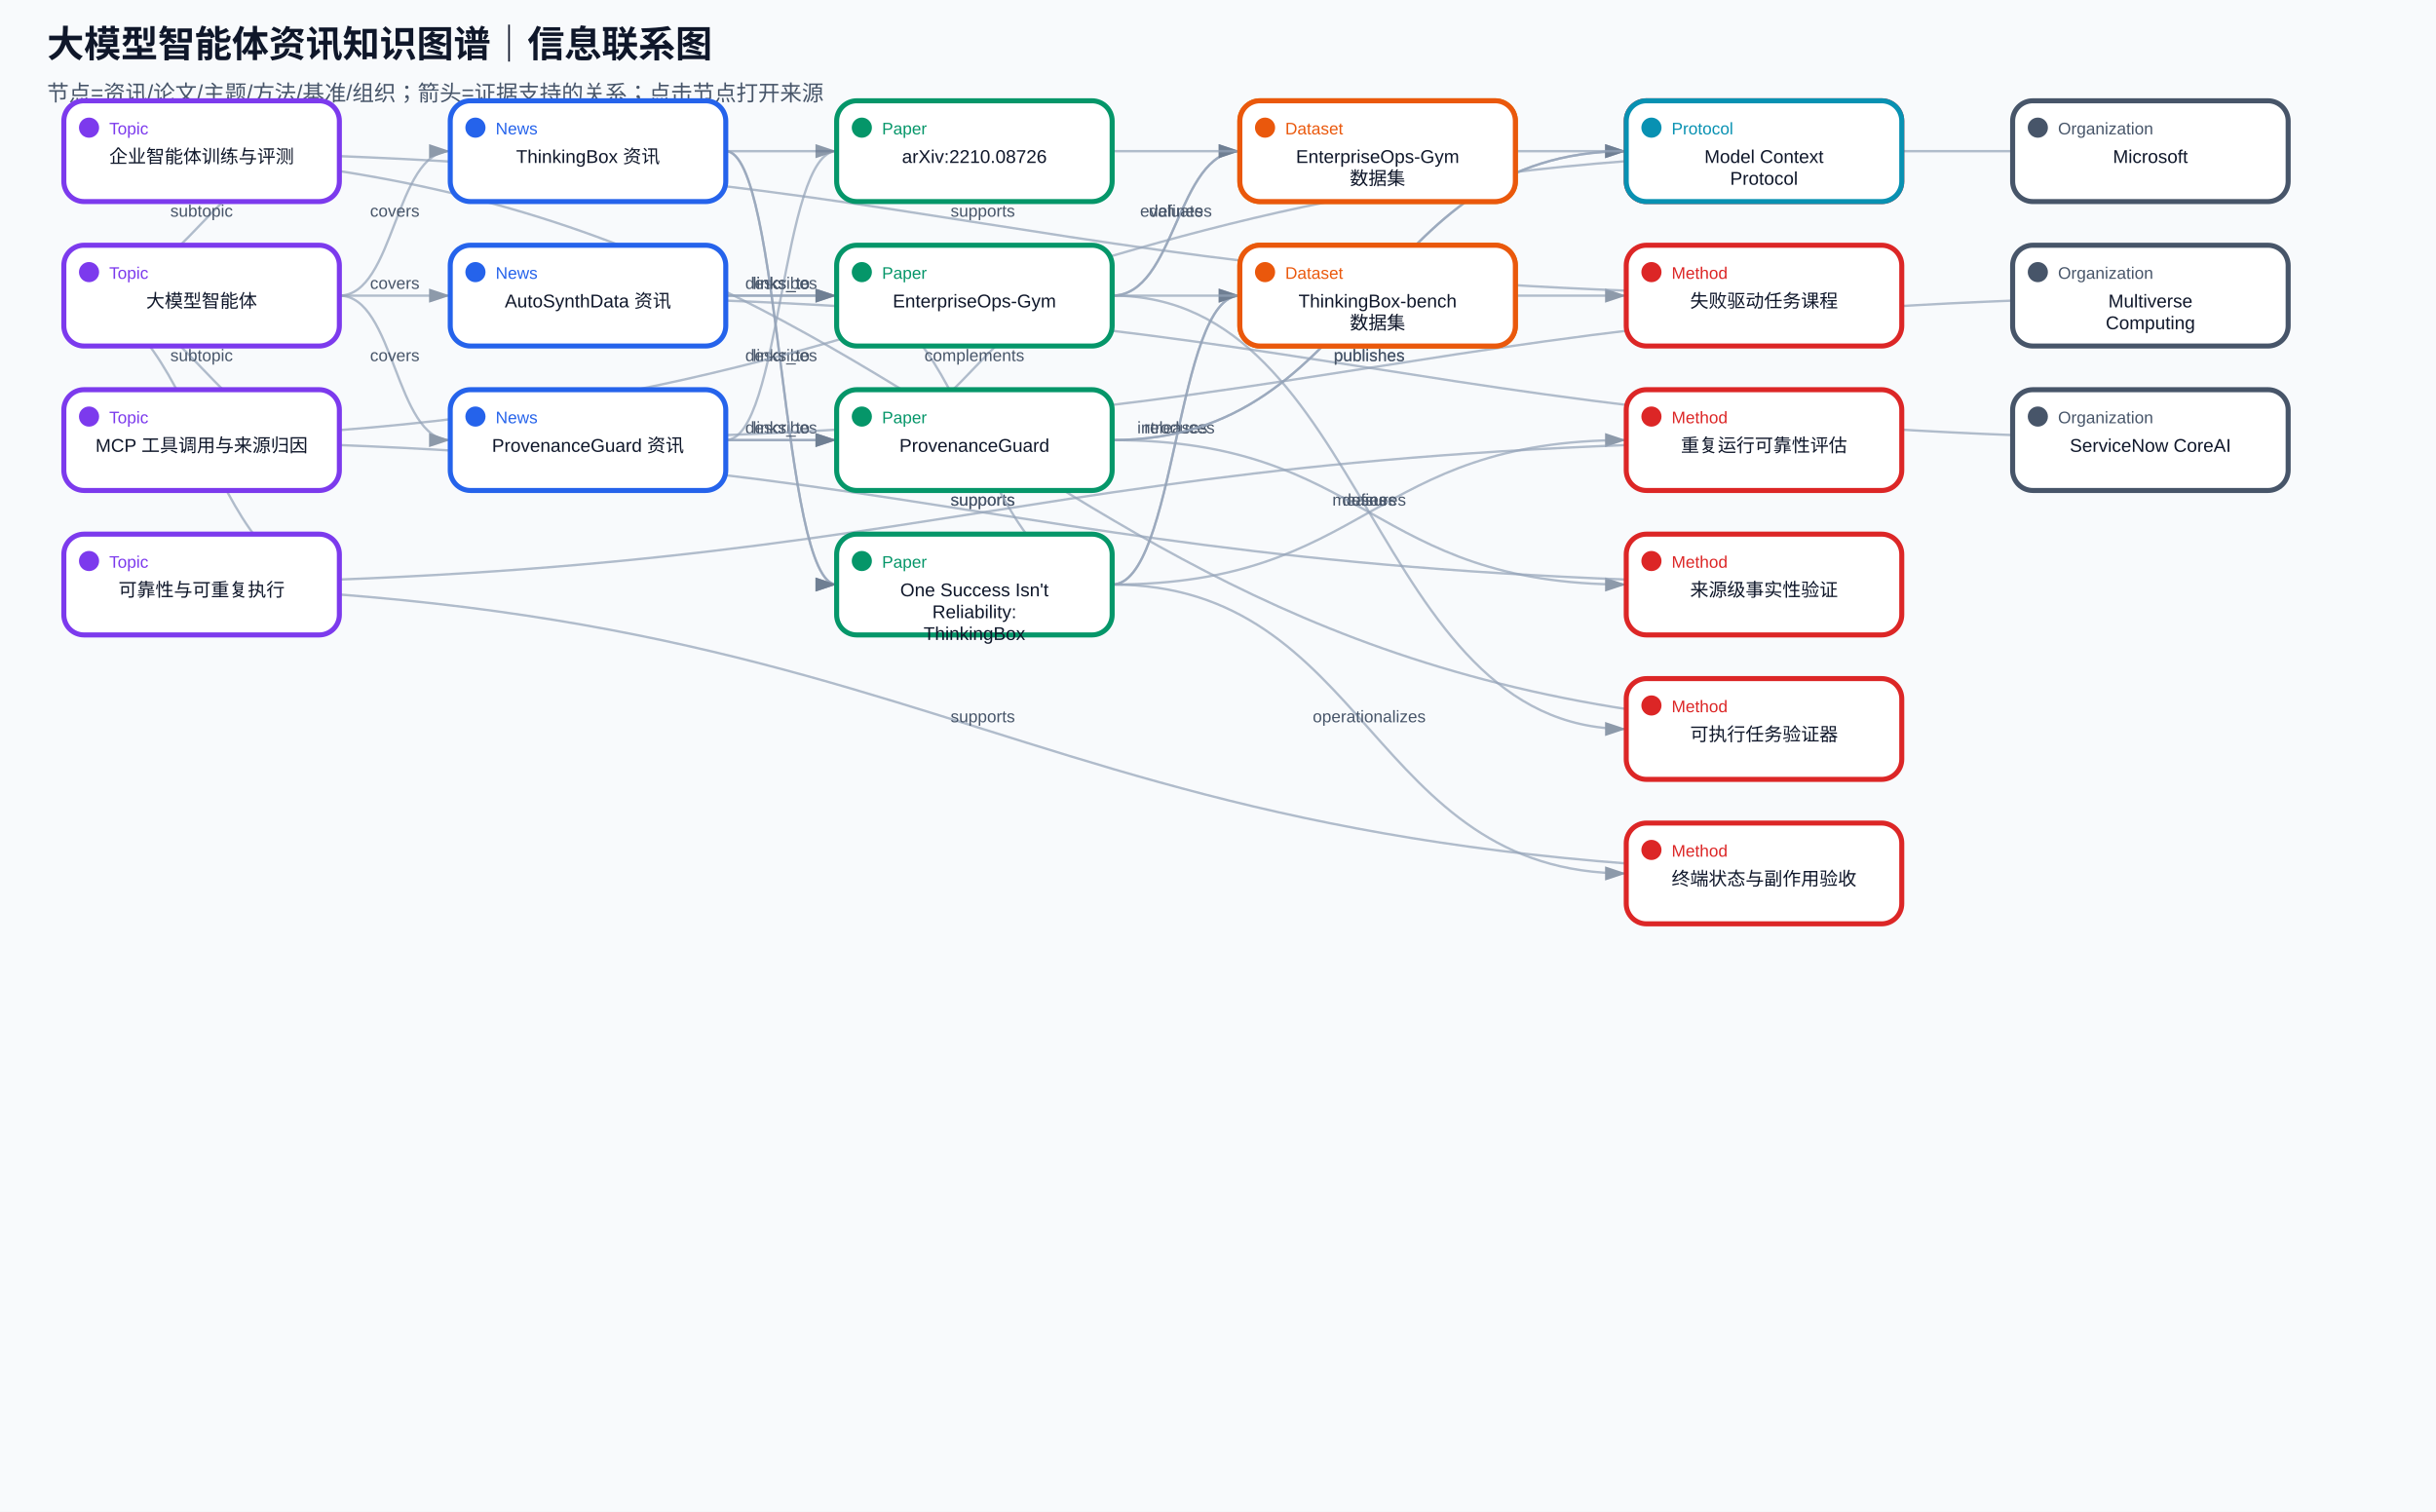
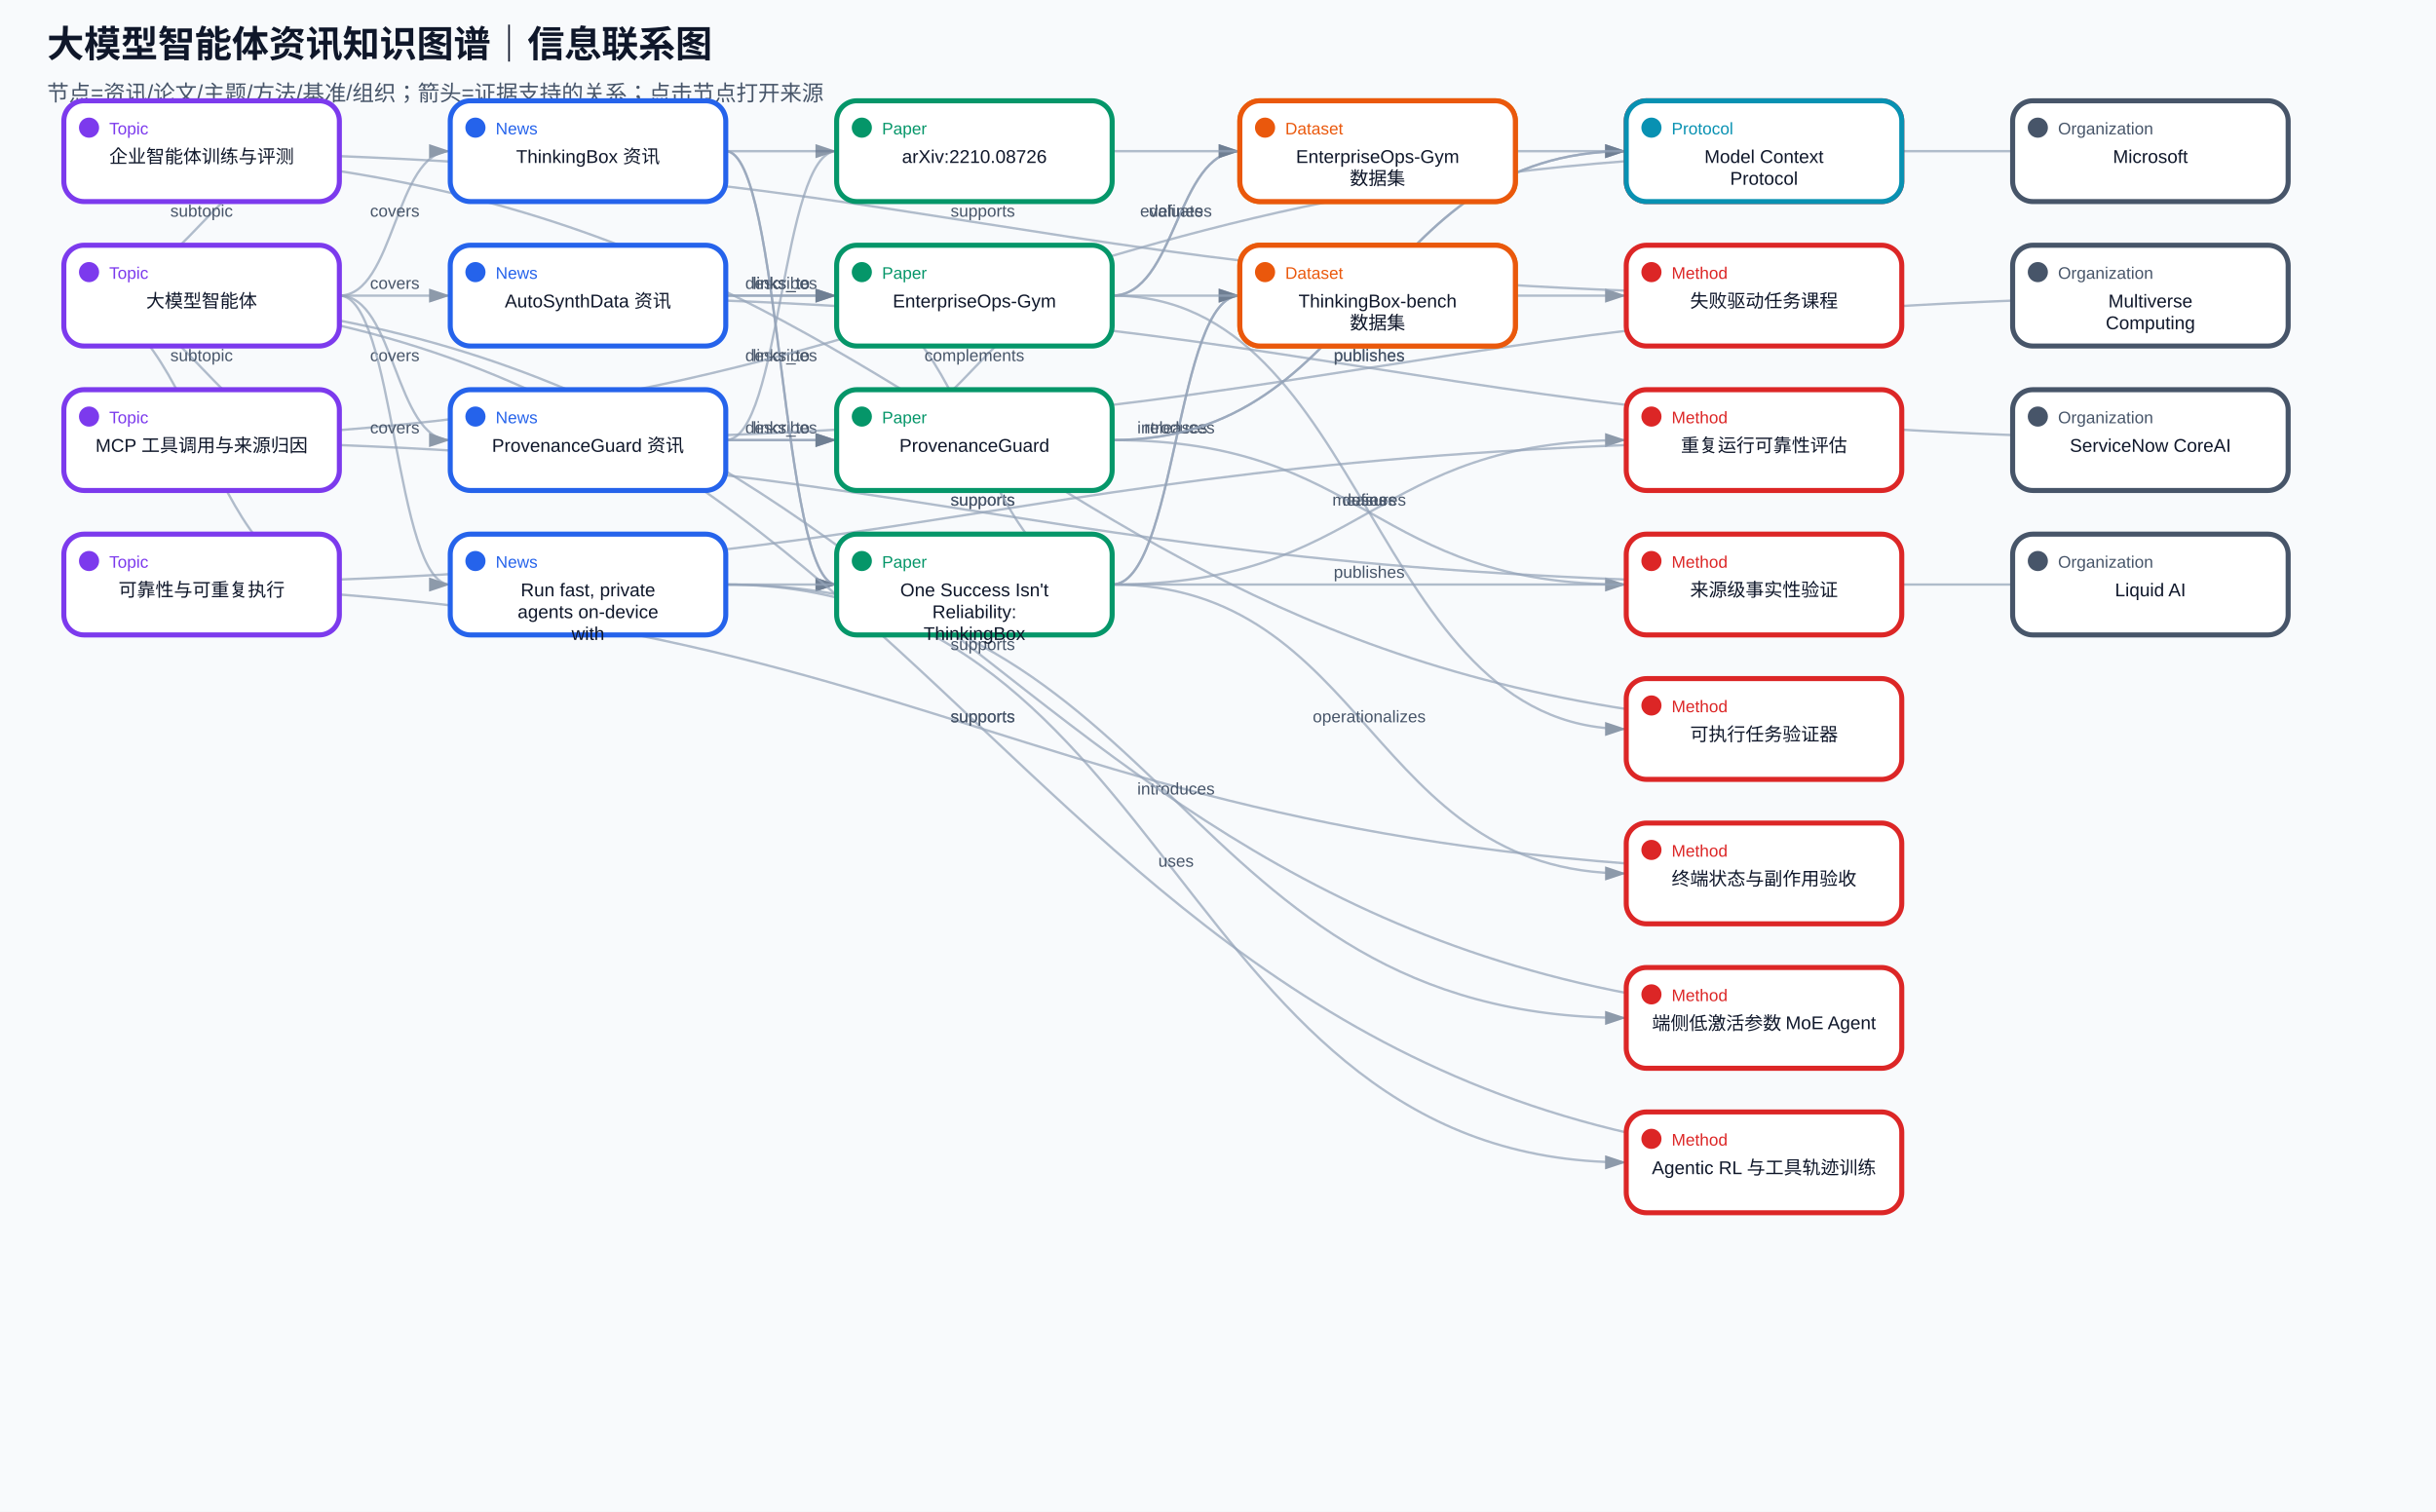
<svg xmlns="http://www.w3.org/2000/svg" width="1450" height="900" viewBox="0 0 1450 900">
  <defs>
    <marker id="arrow" markerWidth="10" markerHeight="10" refX="9" refY="3" orient="auto">
      <path d="M0,0 L0,6 L9,3 z" fill="#64748b" />
    </marker>
  </defs>
  <rect width="100%" height="100%" fill="#f8fafc" />
  <text x="28" y="34" font-family="Segoe UI,Arial" font-size="22" font-weight="700" fill="#0f172a">大模型智能体资讯知识图谱｜信息联系图</text>
  <text x="28" y="60" font-family="Segoe UI,Arial" font-size="13" fill="#475569">节点=资讯/论文/主题/方法/基准/组织；箭头=证据支持的关系；点击节点打开来源</text>
  <path d="M202,176 C235,176 235,90 268,90" fill="none" stroke="#94a3b8" stroke-width="1.4" marker-end="url(#arrow)" opacity=".72" />
  <text x="235" y="129" text-anchor="middle" font-family="Segoe UI,Arial" font-size="10" fill="#475569">covers</text>
  <path d="M202,176 C235,176 235,176 268,176" fill="none" stroke="#94a3b8" stroke-width="1.4" marker-end="url(#arrow)" opacity=".72" />
  <text x="235" y="172" text-anchor="middle" font-family="Segoe UI,Arial" font-size="10" fill="#475569">covers</text>
  <path d="M202,176 C235,176 235,262 268,262" fill="none" stroke="#94a3b8" stroke-width="1.4" marker-end="url(#arrow)" opacity=".72" />
  <text x="235" y="215" text-anchor="middle" font-family="Segoe UI,Arial" font-size="10" fill="#475569">covers</text>
  <path d="M432,90 C465,90 465,348 498,348" fill="none" stroke="#94a3b8" stroke-width="1.4" marker-end="url(#arrow)" opacity=".72" />
  <text x="465" y="215" text-anchor="middle" font-family="Segoe UI,Arial" font-size="10" fill="#475569">describes</text>
  <path d="M432,176 C465,176 465,176 498,176" fill="none" stroke="#94a3b8" stroke-width="1.4" marker-end="url(#arrow)" opacity=".72" />
  <text x="465" y="172" text-anchor="middle" font-family="Segoe UI,Arial" font-size="10" fill="#475569">describes</text>
  <path d="M432,262 C465,262 465,262 498,262" fill="none" stroke="#94a3b8" stroke-width="1.4" marker-end="url(#arrow)" opacity=".72" />
  <text x="465" y="258" text-anchor="middle" font-family="Segoe UI,Arial" font-size="10" fill="#475569">describes</text>
  <path d="M662,348 C700,348 700,176 738,176" fill="none" stroke="#94a3b8" stroke-width="1.4" marker-end="url(#arrow)" opacity=".72" />
  <text x="700" y="258" text-anchor="middle" font-family="Segoe UI,Arial" font-size="10" fill="#475569">introduces</text>
  <path d="M662,176 C700,176 700,90 738,90" fill="none" stroke="#94a3b8" stroke-width="1.4" marker-end="url(#arrow)" opacity=".72" />
  <text x="700" y="129" text-anchor="middle" font-family="Segoe UI,Arial" font-size="10" fill="#475569">defines</text>
  <path d="M662,348 C700,348 700,176 738,176" fill="none" stroke="#94a3b8" stroke-width="1.4" marker-end="url(#arrow)" opacity=".72" />
  <text x="700" y="258" text-anchor="middle" font-family="Segoe UI,Arial" font-size="10" fill="#475569">releases</text>
  <path d="M662,176 C700,176 700,90 738,90" fill="none" stroke="#94a3b8" stroke-width="1.4" marker-end="url(#arrow)" opacity=".72" />
  <text x="700" y="129" text-anchor="middle" font-family="Segoe UI,Arial" font-size="10" fill="#475569">evaluates</text>
  <path d="M662,348 C815,348 815,520 968,520" fill="none" stroke="#94a3b8" stroke-width="1.4" marker-end="url(#arrow)" opacity=".72" />
  <text x="815" y="430" text-anchor="middle" font-family="Segoe UI,Arial" font-size="10" fill="#475569">operationalizes</text>
  <path d="M662,348 C815,348 815,262 968,262" fill="none" stroke="#94a3b8" stroke-width="1.4" marker-end="url(#arrow)" opacity=".72" />
  <text x="815" y="301" text-anchor="middle" font-family="Segoe UI,Arial" font-size="10" fill="#475569">measures</text>
  <path d="M662,176 C815,176 815,176 968,176" fill="none" stroke="#94a3b8" stroke-width="1.4" marker-end="url(#arrow)" opacity=".72" />
  <text x="815" y="172" text-anchor="middle" font-family="Segoe UI,Arial" font-size="10" fill="#475569">inspires</text>
  <path d="M662,176 C815,176 815,434 968,434" fill="none" stroke="#94a3b8" stroke-width="1.4" marker-end="url(#arrow)" opacity=".72" />
  <text x="815" y="301" text-anchor="middle" font-family="Segoe UI,Arial" font-size="10" fill="#475569">uses</text>
  <path d="M662,262 C815,262 815,348 968,348" fill="none" stroke="#94a3b8" stroke-width="1.4" marker-end="url(#arrow)" opacity=".72" />
  <text x="815" y="301" text-anchor="middle" font-family="Segoe UI,Arial" font-size="10" fill="#475569">defines</text>
  <path d="M662,262 C815,262 815,90 968,90" fill="none" stroke="#94a3b8" stroke-width="1.4" marker-end="url(#arrow)" opacity=".72" />
  <text x="815" y="172" text-anchor="middle" font-family="Segoe UI,Arial" font-size="10" fill="#475569">implements</text>
  <path d="M662,262 C815,262 815,90 968,90" fill="none" stroke="#94a3b8" stroke-width="1.4" marker-end="url(#arrow)" opacity=".72" />
  <text x="815" y="172" text-anchor="middle" font-family="Segoe UI,Arial" font-size="10" fill="#475569">targets</text>
  <path d="M1132,520 C585,520 585,348 38,348" fill="none" stroke="#94a3b8" stroke-width="1.4" marker-end="url(#arrow)" opacity=".72" />
  <text x="585" y="430" text-anchor="middle" font-family="Segoe UI,Arial" font-size="10" fill="#475569">supports</text>
  <path d="M1132,262 C585,262 585,348 38,348" fill="none" stroke="#94a3b8" stroke-width="1.4" marker-end="url(#arrow)" opacity=".72" />
  <text x="585" y="301" text-anchor="middle" font-family="Segoe UI,Arial" font-size="10" fill="#475569">supports</text>
  <path d="M1132,176 C585,176 585,90 38,90" fill="none" stroke="#94a3b8" stroke-width="1.4" marker-end="url(#arrow)" opacity=".72" />
  <text x="585" y="129" text-anchor="middle" font-family="Segoe UI,Arial" font-size="10" fill="#475569">supports</text>
  <path d="M1132,434 C585,434 585,90 38,90" fill="none" stroke="#94a3b8" stroke-width="1.4" marker-end="url(#arrow)" opacity=".72" />
  <text x="585" y="258" text-anchor="middle" font-family="Segoe UI,Arial" font-size="10" fill="#475569">supports</text>
  <path d="M1132,348 C585,348 585,262 38,262" fill="none" stroke="#94a3b8" stroke-width="1.4" marker-end="url(#arrow)" opacity=".72" />
  <text x="585" y="301" text-anchor="middle" font-family="Segoe UI,Arial" font-size="10" fill="#475569">supports</text>
  <path d="M1132,90 C585,90 585,262 38,262" fill="none" stroke="#94a3b8" stroke-width="1.4" marker-end="url(#arrow)" opacity=".72" />
  <text x="585" y="172" text-anchor="middle" font-family="Segoe UI,Arial" font-size="10" fill="#475569">supports</text>
  <path d="M202,348 C120,348 120,176 38,176" fill="none" stroke="#94a3b8" stroke-width="1.4" marker-end="url(#arrow)" opacity=".72" />
  <text x="120" y="258" text-anchor="middle" font-family="Segoe UI,Arial" font-size="10" fill="#475569">subtopic</text>
  <path d="M202,90 C120,90 120,176 38,176" fill="none" stroke="#94a3b8" stroke-width="1.4" marker-end="url(#arrow)" opacity=".72" />
  <text x="120" y="129" text-anchor="middle" font-family="Segoe UI,Arial" font-size="10" fill="#475569">subtopic</text>
  <path d="M202,262 C120,262 120,176 38,176" fill="none" stroke="#94a3b8" stroke-width="1.4" marker-end="url(#arrow)" opacity=".72" />
  <text x="120" y="215" text-anchor="middle" font-family="Segoe UI,Arial" font-size="10" fill="#475569">subtopic</text>
  <path d="M662,348 C580,348 580,176 498,176" fill="none" stroke="#94a3b8" stroke-width="1.4" marker-end="url(#arrow)" opacity=".72" />
  <text x="580" y="258" text-anchor="middle" font-family="Segoe UI,Arial" font-size="10" fill="#475569">complements</text>
  <path d="M662,176 C580,176 580,262 498,262" fill="none" stroke="#94a3b8" stroke-width="1.4" marker-end="url(#arrow)" opacity=".72" />
  <text x="580" y="215" text-anchor="middle" font-family="Segoe UI,Arial" font-size="10" fill="#475569">complements</text>
  <path d="M1362,90 C815,90 815,90 268,90" fill="none" stroke="#94a3b8" stroke-width="1.4" marker-end="url(#arrow)" opacity=".72" />
  <text x="815" y="86" text-anchor="middle" font-family="Segoe UI,Arial" font-size="10" fill="#475569">publishes</text>
  <path d="M1362,262 C815,262 815,176 268,176" fill="none" stroke="#94a3b8" stroke-width="1.4" marker-end="url(#arrow)" opacity=".72" />
  <text x="815" y="215" text-anchor="middle" font-family="Segoe UI,Arial" font-size="10" fill="#475569">publishes</text>
  <path d="M1362,176 C815,176 815,262 268,262" fill="none" stroke="#94a3b8" stroke-width="1.4" marker-end="url(#arrow)" opacity=".72" />
  <text x="815" y="215" text-anchor="middle" font-family="Segoe UI,Arial" font-size="10" fill="#475569">publishes</text>
  <path d="M432,90 C465,90 465,348 498,348" fill="none" stroke="#94a3b8" stroke-width="1.4" marker-end="url(#arrow)" opacity=".72" />
  <text x="465" y="215" text-anchor="middle" font-family="Segoe UI,Arial" font-size="10" fill="#475569">links_to</text>
  <path d="M432,176 C465,176 465,176 498,176" fill="none" stroke="#94a3b8" stroke-width="1.4" marker-end="url(#arrow)" opacity=".72" />
  <text x="465" y="172" text-anchor="middle" font-family="Segoe UI,Arial" font-size="10" fill="#475569">links_to</text>
  <path d="M432,262 C465,262 465,90 498,90" fill="none" stroke="#94a3b8" stroke-width="1.4" marker-end="url(#arrow)" opacity=".72" />
  <text x="465" y="172" text-anchor="middle" font-family="Segoe UI,Arial" font-size="10" fill="#475569">links_to</text>
  <path d="M432,262 C465,262 465,262 498,262" fill="none" stroke="#94a3b8" stroke-width="1.4" marker-end="url(#arrow)" opacity=".72" />
  <text x="465" y="258" text-anchor="middle" font-family="Segoe UI,Arial" font-size="10" fill="#475569">links_to</text>
+   <path d="M202,176 C235,176 235,348 268,348" fill="none" stroke="#94a3b8" stroke-width="1.4" marker-end="url(#arrow)" opacity=".72" />
+   <text x="235" y="258" text-anchor="middle" font-family="Segoe UI,Arial" font-size="10" fill="#475569">covers</text>
+   <path d="M1362,348 C815,348 815,348 268,348" fill="none" stroke="#94a3b8" stroke-width="1.4" marker-end="url(#arrow)" opacity=".72" />
+   <text x="815" y="344" text-anchor="middle" font-family="Segoe UI,Arial" font-size="10" fill="#475569">publishes</text>
+   <path d="M432,348 C700,348 700,606 968,606" fill="none" stroke="#94a3b8" stroke-width="1.4" marker-end="url(#arrow)" opacity=".72" />
+   <text x="700" y="473" text-anchor="middle" font-family="Segoe UI,Arial" font-size="10" fill="#475569">introduces</text>
+   <path d="M432,348 C700,348 700,692 968,692" fill="none" stroke="#94a3b8" stroke-width="1.4" marker-end="url(#arrow)" opacity=".72" />
+   <text x="700" y="516" text-anchor="middle" font-family="Segoe UI,Arial" font-size="10" fill="#475569">uses</text>
+   <path d="M1132,606 C585,606 585,176 38,176" fill="none" stroke="#94a3b8" stroke-width="1.4" marker-end="url(#arrow)" opacity=".72" />
+   <text x="585" y="387" text-anchor="middle" font-family="Segoe UI,Arial" font-size="10" fill="#475569">supports</text>
+   <path d="M1132,692 C585,692 585,176 38,176" fill="none" stroke="#94a3b8" stroke-width="1.4" marker-end="url(#arrow)" opacity=".72" />
+   <text x="585" y="430" text-anchor="middle" font-family="Segoe UI,Arial" font-size="10" fill="#475569">supports</text>
  <a href="https://huggingface.co/datasets/ServiceNow-AI/EnterpriseOps-Gym" target="_blank">
    <g class="node">
      <rect x="738" y="60" width="164" height="60" rx="12" fill="white" stroke="#d97706" stroke-width="3" />
      <circle cx="753" cy="76" r="6" fill="#d97706" />
      <text x="765" y="80" font-family="Segoe UI,Arial" font-size="10" fill="#d97706">Benchmark</text>
      <text x="820" y="97" text-anchor="middle" font-family="Segoe UI,Arial" font-size="11" fill="#0f172a">EnterpriseOps-Gym</text>
    </g>
  </a>
  <a href="https://huggingface.co/datasets/microsoft/ThinkingBox-Bench" target="_blank">
    <g class="node">
      <rect x="738" y="146" width="164" height="60" rx="12" fill="white" stroke="#d97706" stroke-width="3" />
      <circle cx="753" cy="162" r="6" fill="#d97706" />
      <text x="765" y="166" font-family="Segoe UI,Arial" font-size="10" fill="#d97706">Benchmark</text>
      <text x="820" y="183" text-anchor="middle" font-family="Segoe UI,Arial" font-size="11" fill="#0f172a">ThinkingBox-bench</text>
    </g>
  </a>
  <a href="https://huggingface.co/datasets/ServiceNow-AI/EnterpriseOps-Gym" target="_blank">
    <g class="node">
      <rect x="738" y="60" width="164" height="60" rx="12" fill="white" stroke="#ea580c" stroke-width="3" />
      <circle cx="753" cy="76" r="6" fill="#ea580c" />
      <text x="765" y="80" font-family="Segoe UI,Arial" font-size="10" fill="#ea580c">Dataset</text>
      <text x="820" y="97" text-anchor="middle" font-family="Segoe UI,Arial" font-size="11" fill="#0f172a">EnterpriseOps-Gym</text>
      <text x="820" y="110" text-anchor="middle" font-family="Segoe UI,Arial" font-size="11" fill="#0f172a">数据集</text>
    </g>
  </a>
  <a href="https://huggingface.co/datasets/microsoft/ThinkingBox-Bench" target="_blank">
    <g class="node">
      <rect x="738" y="146" width="164" height="60" rx="12" fill="white" stroke="#ea580c" stroke-width="3" />
      <circle cx="753" cy="162" r="6" fill="#ea580c" />
      <text x="765" y="166" font-family="Segoe UI,Arial" font-size="10" fill="#ea580c">Dataset</text>
      <text x="820" y="183" text-anchor="middle" font-family="Segoe UI,Arial" font-size="11" fill="#0f172a">ThinkingBox-bench</text>
      <text x="820" y="196" text-anchor="middle" font-family="Segoe UI,Arial" font-size="11" fill="#0f172a">数据集</text>
    </g>
  </a>
  <a href="https://arxiv.org/abs/2606.18037" target="_blank">
    <g class="node">
      <rect x="968" y="60" width="164" height="60" rx="12" fill="white" stroke="#dc2626" stroke-width="3" />
      <circle cx="983" cy="76" r="6" fill="#dc2626" />
      <text x="995" y="80" font-family="Segoe UI,Arial" font-size="10" fill="#dc2626">Method</text>
      <text x="1050" y="97" text-anchor="middle" font-family="Segoe UI,Arial" font-size="11" fill="#0f172a">Claim-to-source 映射</text>
    </g>
  </a>
  <a href="https://huggingface.co/blog/ServiceNow-AI/autosynthdata" target="_blank">
    <g class="node">
      <rect x="968" y="146" width="164" height="60" rx="12" fill="white" stroke="#dc2626" stroke-width="3" />
      <circle cx="983" cy="162" r="6" fill="#dc2626" />
      <text x="995" y="166" font-family="Segoe UI,Arial" font-size="10" fill="#dc2626">Method</text>
      <text x="1050" y="183" text-anchor="middle" font-family="Segoe UI,Arial" font-size="11" fill="#0f172a">失败驱动任务课程</text>
    </g>
  </a>
  <a href="https://arxiv.org/abs/2608.19741" target="_blank">
    <g class="node">
      <rect x="968" y="232" width="164" height="60" rx="12" fill="white" stroke="#dc2626" stroke-width="3" />
      <circle cx="983" cy="248" r="6" fill="#dc2626" />
      <text x="995" y="252" font-family="Segoe UI,Arial" font-size="10" fill="#dc2626">Method</text>
      <text x="1050" y="269" text-anchor="middle" font-family="Segoe UI,Arial" font-size="11" fill="#0f172a">重复运行可靠性评估</text>
    </g>
  </a>
  <a href="https://arxiv.org/abs/2606.18037" target="_blank">
    <g class="node">
      <rect x="968" y="318" width="164" height="60" rx="12" fill="white" stroke="#dc2626" stroke-width="3" />
      <circle cx="983" cy="334" r="6" fill="#dc2626" />
      <text x="995" y="338" font-family="Segoe UI,Arial" font-size="10" fill="#dc2626">Method</text>
      <text x="1050" y="355" text-anchor="middle" font-family="Segoe UI,Arial" font-size="11" fill="#0f172a">来源级事实性验证</text>
    </g>
  </a>
  <a href="https://arxiv.org/abs/2603.13594" target="_blank">
    <g class="node">
      <rect x="968" y="404" width="164" height="60" rx="12" fill="white" stroke="#dc2626" stroke-width="3" />
      <circle cx="983" cy="420" r="6" fill="#dc2626" />
      <text x="995" y="424" font-family="Segoe UI,Arial" font-size="10" fill="#dc2626">Method</text>
      <text x="1050" y="441" text-anchor="middle" font-family="Segoe UI,Arial" font-size="11" fill="#0f172a">可执行任务验证器</text>
    </g>
  </a>
  <a href="https://arxiv.org/abs/2608.19741" target="_blank">
    <g class="node">
      <rect x="968" y="490" width="164" height="60" rx="12" fill="white" stroke="#dc2626" stroke-width="3" />
      <circle cx="983" cy="506" r="6" fill="#dc2626" />
      <text x="995" y="510" font-family="Segoe UI,Arial" font-size="10" fill="#dc2626">Method</text>
      <text x="1050" y="527" text-anchor="middle" font-family="Segoe UI,Arial" font-size="11" fill="#0f172a">终端状态与副作用验收</text>
    </g>
  </a>
  <a href="https://huggingface.co/blog/microsoft/thinkingbox" target="_blank">
    <g class="node">
      <rect x="268" y="60" width="164" height="60" rx="12" fill="white" stroke="#2563eb" stroke-width="3" />
      <circle cx="283" cy="76" r="6" fill="#2563eb" />
      <text x="295" y="80" font-family="Segoe UI,Arial" font-size="10" fill="#2563eb">News</text>
      <text x="350" y="97" text-anchor="middle" font-family="Segoe UI,Arial" font-size="11" fill="#0f172a">ThinkingBox 资讯</text>
    </g>
  </a>
  <a href="https://huggingface.co/blog/ServiceNow-AI/autosynthdata" target="_blank">
    <g class="node">
      <rect x="268" y="146" width="164" height="60" rx="12" fill="white" stroke="#2563eb" stroke-width="3" />
      <circle cx="283" cy="162" r="6" fill="#2563eb" />
      <text x="295" y="166" font-family="Segoe UI,Arial" font-size="10" fill="#2563eb">News</text>
      <text x="350" y="183" text-anchor="middle" font-family="Segoe UI,Arial" font-size="11" fill="#0f172a">AutoSynthData 资讯</text>
    </g>
  </a>
  <a href="https://huggingface.co/blog/MultiverseComputingCAI/getting-the-source-right-not-just-the-fact-source" target="_blank">
    <g class="node">
      <rect x="268" y="232" width="164" height="60" rx="12" fill="white" stroke="#2563eb" stroke-width="3" />
      <circle cx="283" cy="248" r="6" fill="#2563eb" />
      <text x="295" y="252" font-family="Segoe UI,Arial" font-size="10" fill="#2563eb">News</text>
      <text x="350" y="269" text-anchor="middle" font-family="Segoe UI,Arial" font-size="11" fill="#0f172a">ProvenanceGuard 资讯</text>
    </g>
  </a>
  <a href="https://www.microsoft.com/" target="_blank">
    <g class="node">
      <rect x="1198" y="60" width="164" height="60" rx="12" fill="white" stroke="#475569" stroke-width="3" />
      <circle cx="1213" cy="76" r="6" fill="#475569" />
      <text x="1225" y="80" font-family="Segoe UI,Arial" font-size="10" fill="#475569">Organization</text>
      <text x="1280" y="97" text-anchor="middle" font-family="Segoe UI,Arial" font-size="11" fill="#0f172a">Microsoft</text>
    </g>
  </a>
  <a href="https://multiversecomputing.com/" target="_blank">
    <g class="node">
      <rect x="1198" y="146" width="164" height="60" rx="12" fill="white" stroke="#475569" stroke-width="3" />
      <circle cx="1213" cy="162" r="6" fill="#475569" />
      <text x="1225" y="166" font-family="Segoe UI,Arial" font-size="10" fill="#475569">Organization</text>
      <text x="1280" y="183" text-anchor="middle" font-family="Segoe UI,Arial" font-size="11" fill="#0f172a">Multiverse</text>
      <text x="1280" y="196" text-anchor="middle" font-family="Segoe UI,Arial" font-size="11" fill="#0f172a">Computing</text>
    </g>
  </a>
  <a href="https://www.servicenow.com/" target="_blank">
    <g class="node">
      <rect x="1198" y="232" width="164" height="60" rx="12" fill="white" stroke="#475569" stroke-width="3" />
      <circle cx="1213" cy="248" r="6" fill="#475569" />
      <text x="1225" y="252" font-family="Segoe UI,Arial" font-size="10" fill="#475569">Organization</text>
      <text x="1280" y="269" text-anchor="middle" font-family="Segoe UI,Arial" font-size="11" fill="#0f172a">ServiceNow CoreAI</text>
    </g>
  </a>
  <a href="https://arxiv.org/abs/2210.08726" target="_blank">
    <g class="node">
      <rect x="498" y="60" width="164" height="60" rx="12" fill="white" stroke="#059669" stroke-width="3" />
      <circle cx="513" cy="76" r="6" fill="#059669" />
      <text x="525" y="80" font-family="Segoe UI,Arial" font-size="10" fill="#059669">Paper</text>
      <text x="580" y="97" text-anchor="middle" font-family="Segoe UI,Arial" font-size="11" fill="#0f172a">arXiv:2210.08726</text>
    </g>
  </a>
  <a href="https://arxiv.org/abs/2603.13594" target="_blank">
    <g class="node">
      <rect x="498" y="146" width="164" height="60" rx="12" fill="white" stroke="#059669" stroke-width="3" />
      <circle cx="513" cy="162" r="6" fill="#059669" />
      <text x="525" y="166" font-family="Segoe UI,Arial" font-size="10" fill="#059669">Paper</text>
      <text x="580" y="183" text-anchor="middle" font-family="Segoe UI,Arial" font-size="11" fill="#0f172a">EnterpriseOps-Gym</text>
    </g>
  </a>
  <a href="https://arxiv.org/abs/2606.18037" target="_blank">
    <g class="node">
      <rect x="498" y="232" width="164" height="60" rx="12" fill="white" stroke="#059669" stroke-width="3" />
      <circle cx="513" cy="248" r="6" fill="#059669" />
      <text x="525" y="252" font-family="Segoe UI,Arial" font-size="10" fill="#059669">Paper</text>
      <text x="580" y="269" text-anchor="middle" font-family="Segoe UI,Arial" font-size="11" fill="#0f172a">ProvenanceGuard</text>
    </g>
  </a>
  <a href="https://arxiv.org/abs/2608.19741" target="_blank">
    <g class="node">
      <rect x="498" y="318" width="164" height="60" rx="12" fill="white" stroke="#059669" stroke-width="3" />
      <circle cx="513" cy="334" r="6" fill="#059669" />
      <text x="525" y="338" font-family="Segoe UI,Arial" font-size="10" fill="#059669">Paper</text>
      <text x="580" y="355" text-anchor="middle" font-family="Segoe UI,Arial" font-size="11" fill="#0f172a">One Success Isn't</text>
      <text x="580" y="368" text-anchor="middle" font-family="Segoe UI,Arial" font-size="11" fill="#0f172a">Reliability:</text>
      <text x="580" y="381" text-anchor="middle" font-family="Segoe UI,Arial" font-size="11" fill="#0f172a">ThinkingBox</text>
    </g>
  </a>
  <a href="https://modelcontextprotocol.io/" target="_blank">
    <g class="node">
      <rect x="968" y="60" width="164" height="60" rx="12" fill="white" stroke="#0891b2" stroke-width="3" />
      <circle cx="983" cy="76" r="6" fill="#0891b2" />
      <text x="995" y="80" font-family="Segoe UI,Arial" font-size="10" fill="#0891b2">Protocol</text>
      <text x="1050" y="97" text-anchor="middle" font-family="Segoe UI,Arial" font-size="11" fill="#0f172a">Model Context</text>
      <text x="1050" y="110" text-anchor="middle" font-family="Segoe UI,Arial" font-size="11" fill="#0f172a">Protocol</text>
    </g>
  </a>
  <a href="https://arxiv.org/abs/2603.13594" target="_blank">
    <g class="node">
      <rect x="38" y="60" width="164" height="60" rx="12" fill="white" stroke="#7c3aed" stroke-width="3" />
      <circle cx="53" cy="76" r="6" fill="#7c3aed" />
      <text x="65" y="80" font-family="Segoe UI,Arial" font-size="10" fill="#7c3aed">Topic</text>
      <text x="120" y="97" text-anchor="middle" font-family="Segoe UI,Arial" font-size="11" fill="#0f172a">企业智能体训练与评测</text>
    </g>
  </a>
  <a href="https://huggingface.co/blog" target="_blank">
    <g class="node">
      <rect x="38" y="146" width="164" height="60" rx="12" fill="white" stroke="#7c3aed" stroke-width="3" />
      <circle cx="53" cy="162" r="6" fill="#7c3aed" />
      <text x="65" y="166" font-family="Segoe UI,Arial" font-size="10" fill="#7c3aed">Topic</text>
      <text x="120" y="183" text-anchor="middle" font-family="Segoe UI,Arial" font-size="11" fill="#0f172a">大模型智能体</text>
    </g>
  </a>
  <a href="https://arxiv.org/abs/2606.18037" target="_blank">
    <g class="node">
      <rect x="38" y="232" width="164" height="60" rx="12" fill="white" stroke="#7c3aed" stroke-width="3" />
      <circle cx="53" cy="248" r="6" fill="#7c3aed" />
      <text x="65" y="252" font-family="Segoe UI,Arial" font-size="10" fill="#7c3aed">Topic</text>
      <text x="120" y="269" text-anchor="middle" font-family="Segoe UI,Arial" font-size="11" fill="#0f172a">MCP 工具调用与来源归因</text>
    </g>
  </a>
  <a href="https://arxiv.org/abs/2608.19741" target="_blank">
    <g class="node">
      <rect x="38" y="318" width="164" height="60" rx="12" fill="white" stroke="#7c3aed" stroke-width="3" />
      <circle cx="53" cy="334" r="6" fill="#7c3aed" />
      <text x="65" y="338" font-family="Segoe UI,Arial" font-size="10" fill="#7c3aed">Topic</text>
      <text x="120" y="355" text-anchor="middle" font-family="Segoe UI,Arial" font-size="11" fill="#0f172a">可靠性与可重复执行</text>
    </g>
  </a>
+   <a href="https://huggingface.co/blog/LiquidAI/lfm25-24b-a2b" target="_blank">
+     <g class="node">
+       <rect x="268" y="318" width="164" height="60" rx="12" fill="white" stroke="#2563eb" stroke-width="3" />
+       <circle cx="283" cy="334" r="6" fill="#2563eb" />
+       <text x="295" y="338" font-family="Segoe UI,Arial" font-size="10" fill="#2563eb">News</text>
+       <text x="350" y="355" text-anchor="middle" font-family="Segoe UI,Arial" font-size="11" fill="#0f172a">Run fast, private</text>
+       <text x="350" y="368" text-anchor="middle" font-family="Segoe UI,Arial" font-size="11" fill="#0f172a">agents on-device</text>
+       <text x="350" y="381" text-anchor="middle" font-family="Segoe UI,Arial" font-size="11" fill="#0f172a">with</text>
+     </g>
+   </a>
+   <a href="https://www.liquid.ai/" target="_blank">
+     <g class="node">
+       <rect x="1198" y="318" width="164" height="60" rx="12" fill="white" stroke="#475569" stroke-width="3" />
+       <circle cx="1213" cy="334" r="6" fill="#475569" />
+       <text x="1225" y="338" font-family="Segoe UI,Arial" font-size="10" fill="#475569">Organization</text>
+       <text x="1280" y="355" text-anchor="middle" font-family="Segoe UI,Arial" font-size="11" fill="#0f172a">Liquid AI</text>
+     </g>
+   </a>
+   <a href="https://huggingface.co/blog/LiquidAI/lfm25-24b-a2b" target="_blank">
+     <g class="node">
+       <rect x="968" y="576" width="164" height="60" rx="12" fill="white" stroke="#dc2626" stroke-width="3" />
+       <circle cx="983" cy="592" r="6" fill="#dc2626" />
+       <text x="995" y="596" font-family="Segoe UI,Arial" font-size="10" fill="#dc2626">Method</text>
+       <text x="1050" y="613" text-anchor="middle" font-family="Segoe UI,Arial" font-size="11" fill="#0f172a">端侧低激活参数 MoE Agent</text>
+     </g>
+   </a>
+   <a href="https://huggingface.co/blog/LiquidAI/lfm25-24b-a2b" target="_blank">
+     <g class="node">
+       <rect x="968" y="662" width="164" height="60" rx="12" fill="white" stroke="#dc2626" stroke-width="3" />
+       <circle cx="983" cy="678" r="6" fill="#dc2626" />
+       <text x="995" y="682" font-family="Segoe UI,Arial" font-size="10" fill="#dc2626">Method</text>
+       <text x="1050" y="699" text-anchor="middle" font-family="Segoe UI,Arial" font-size="11" fill="#0f172a">Agentic RL 与工具轨迹训练</text>
+     </g>
+   </a>
</svg>
